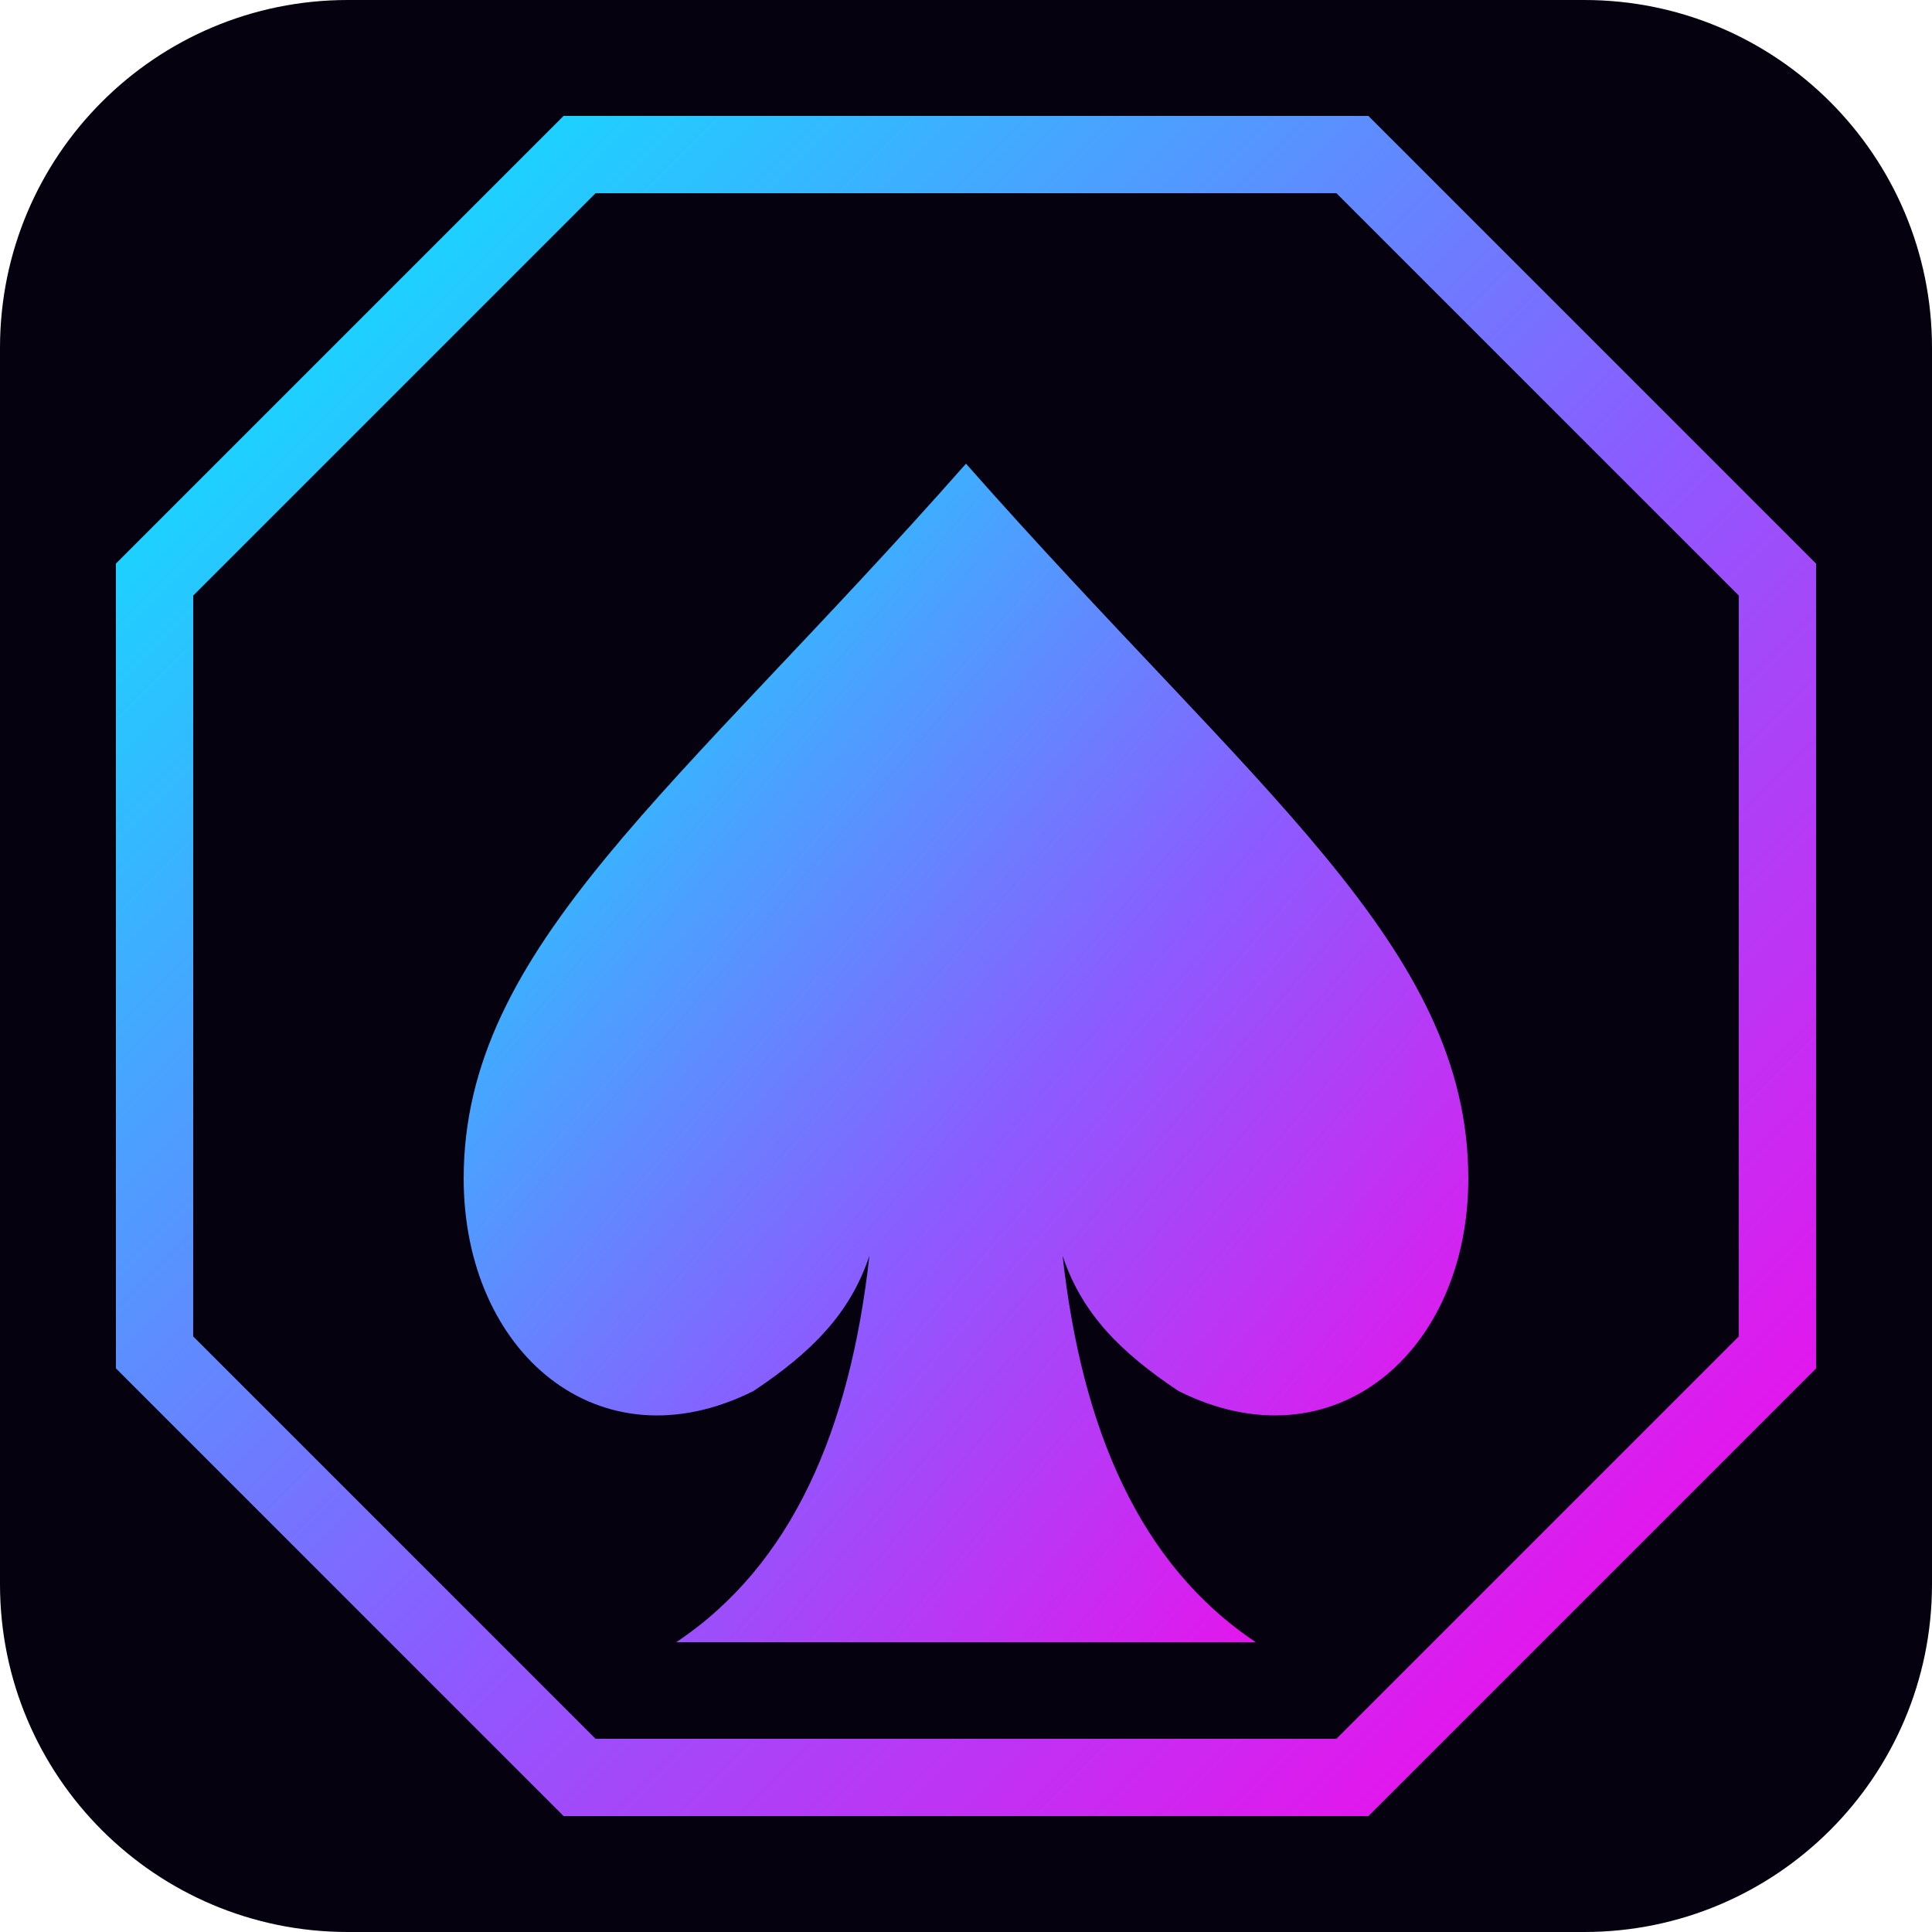
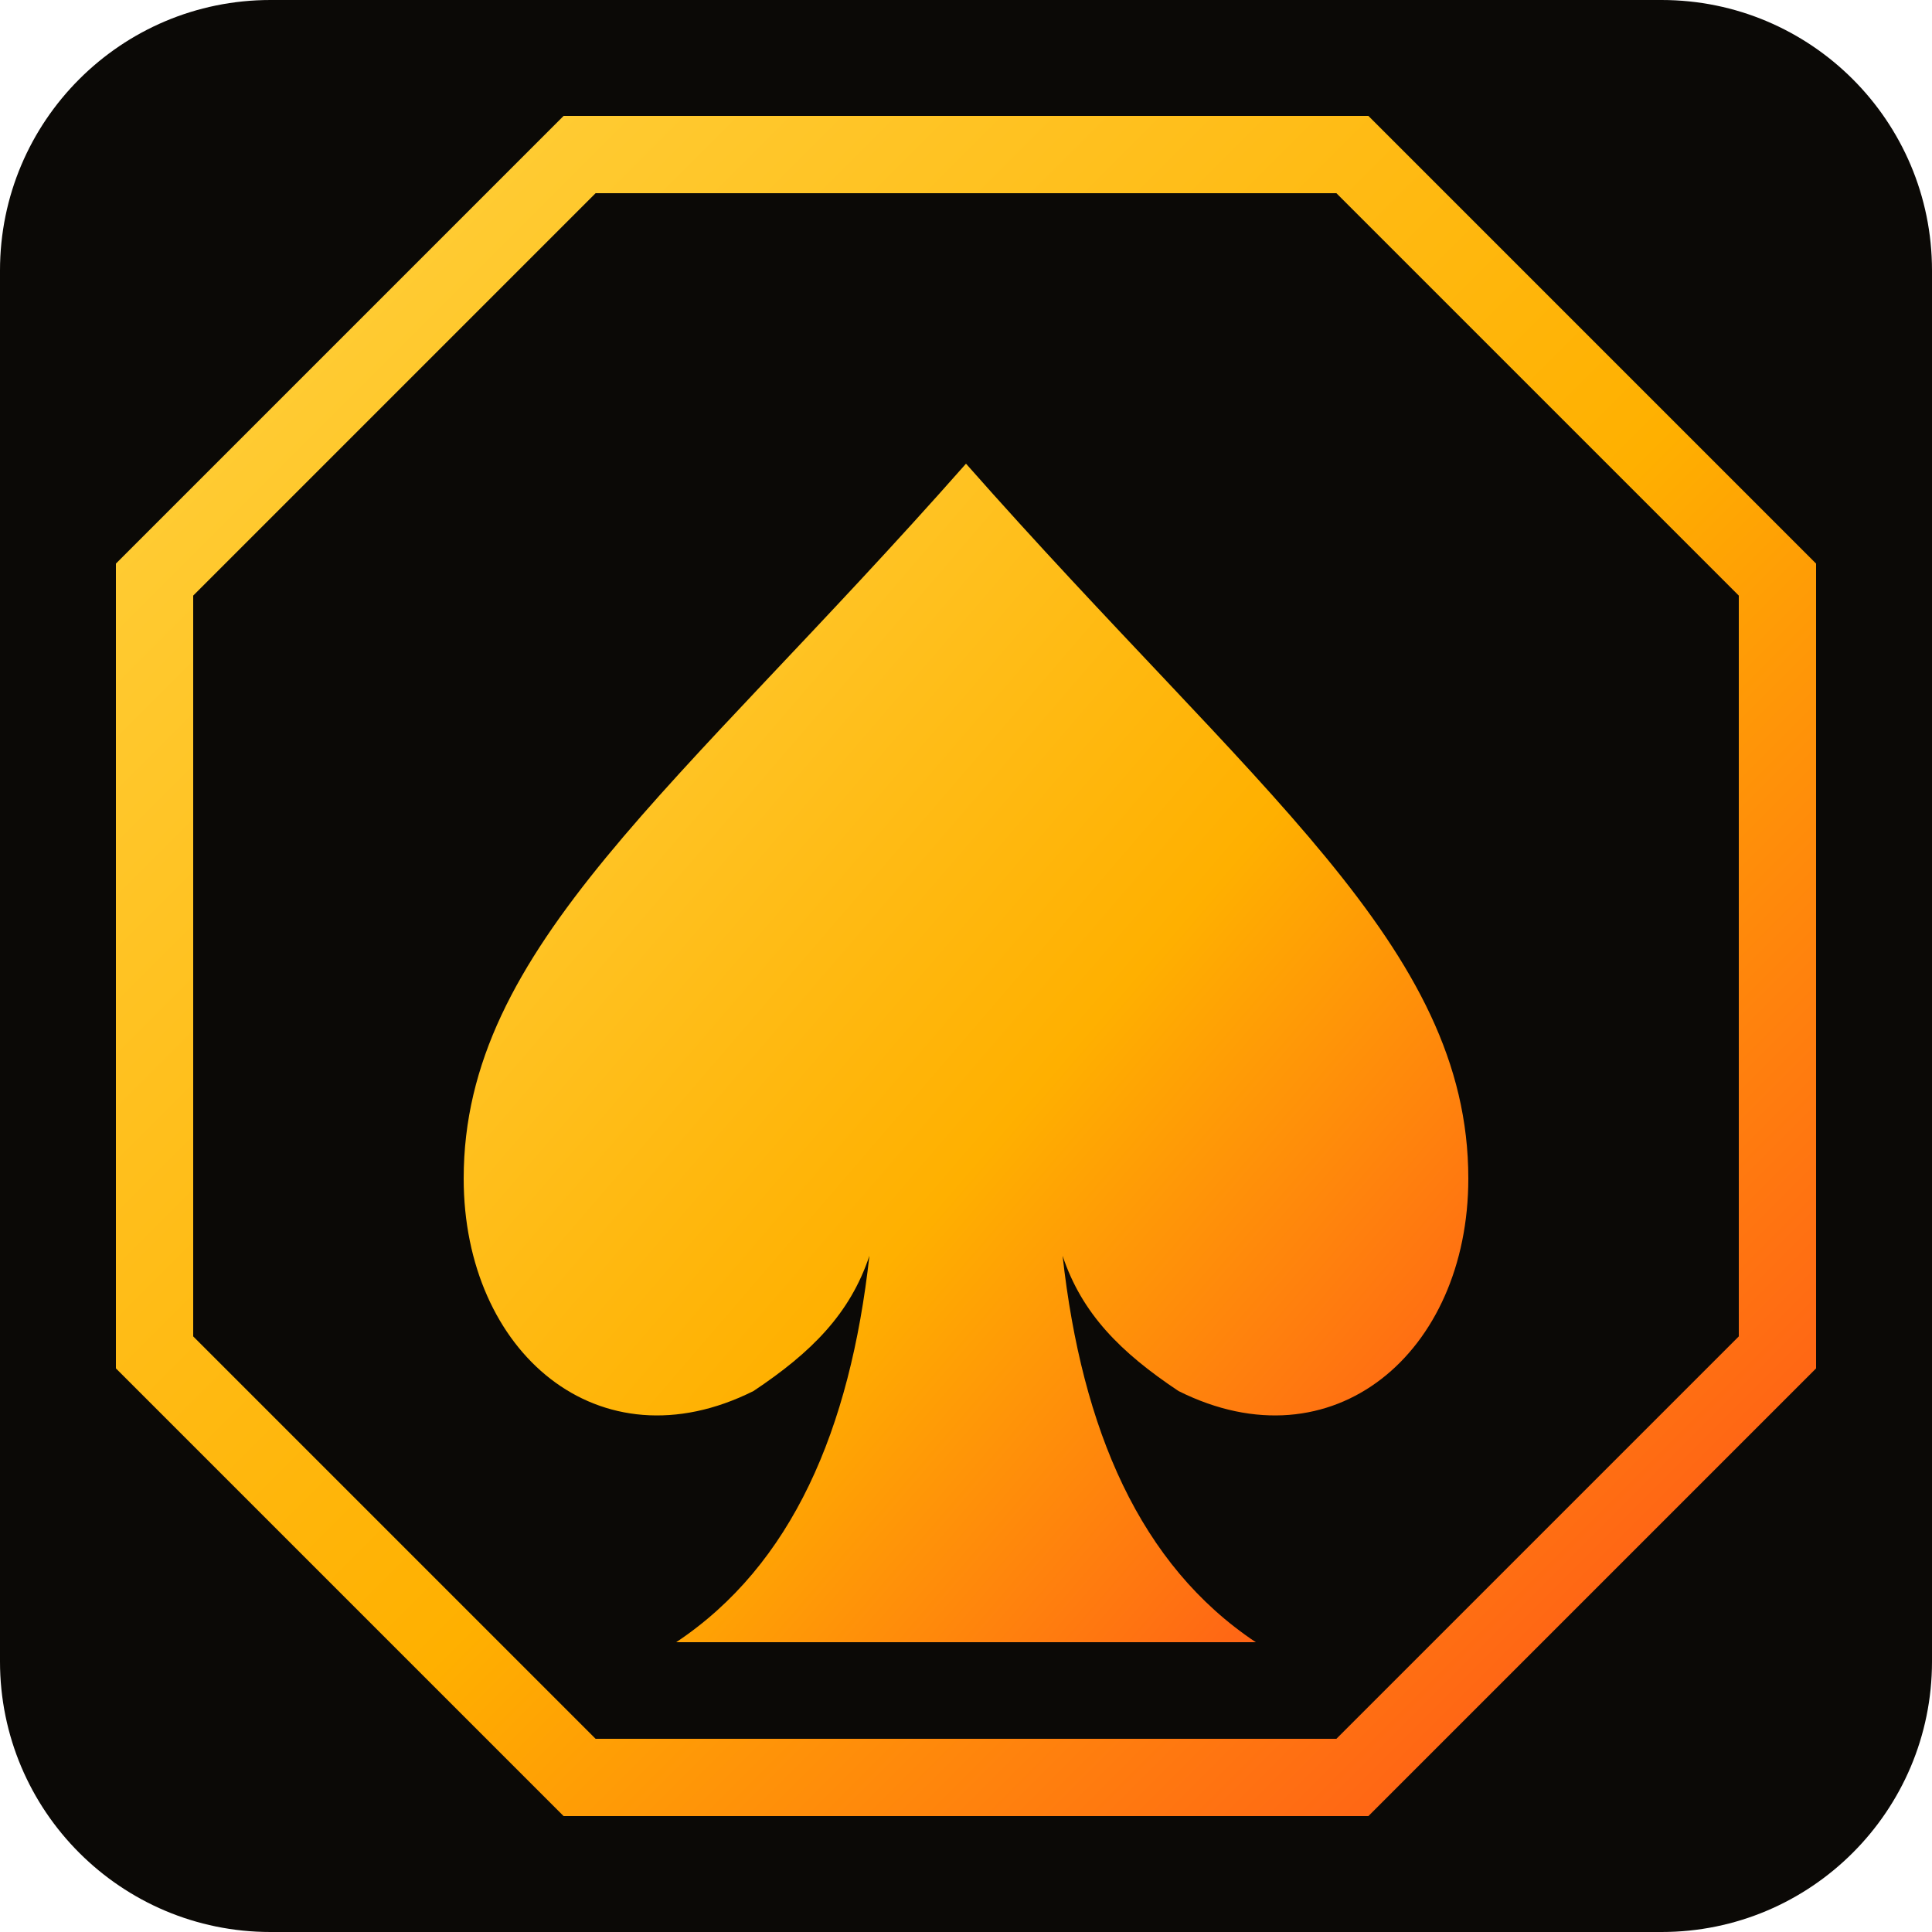
<svg xmlns="http://www.w3.org/2000/svg" viewBox="0 0 100 100" width="64" height="64">
  <defs>
    <linearGradient id="g" x1="0" y1="0" x2="1" y2="1">
-       <stop offset="0%" stop-color="#00f0ff" />
-       <stop offset="55%" stop-color="#8b5cff" />
-       <stop offset="100%" stop-color="#ff00e6" />
+       <stop offset="0%" stop-color="#ffd23f" />
+       <stop offset="55%" stop-color="#ffb000" />
+       <stop offset="100%" stop-color="#ff4d1c" />
    </linearGradient>
  </defs>
-   <rect width="100" height="100" rx="18" fill="#05010f" />
+   <rect width="100" height="100" rx="14" fill="#0b0906" />
  <path d="M30 8 H70 L92 30 V70 L70 92 H30 L8 70 V30 Z" fill="none" stroke="url(#g)" stroke-width="4" />
  <path d="M50 24 C35 41 24 49 24 61 C24 70 31 76 39 72 C42 70 44 68 45 65 C44 74 41 81 35 85 L65 85 C59 81 56 74 55 65 C56 68 58 70 61 72 C69 76 76 70 76 61 C76 49 65 41 50 24 Z" fill="url(#g)" />
</svg>
